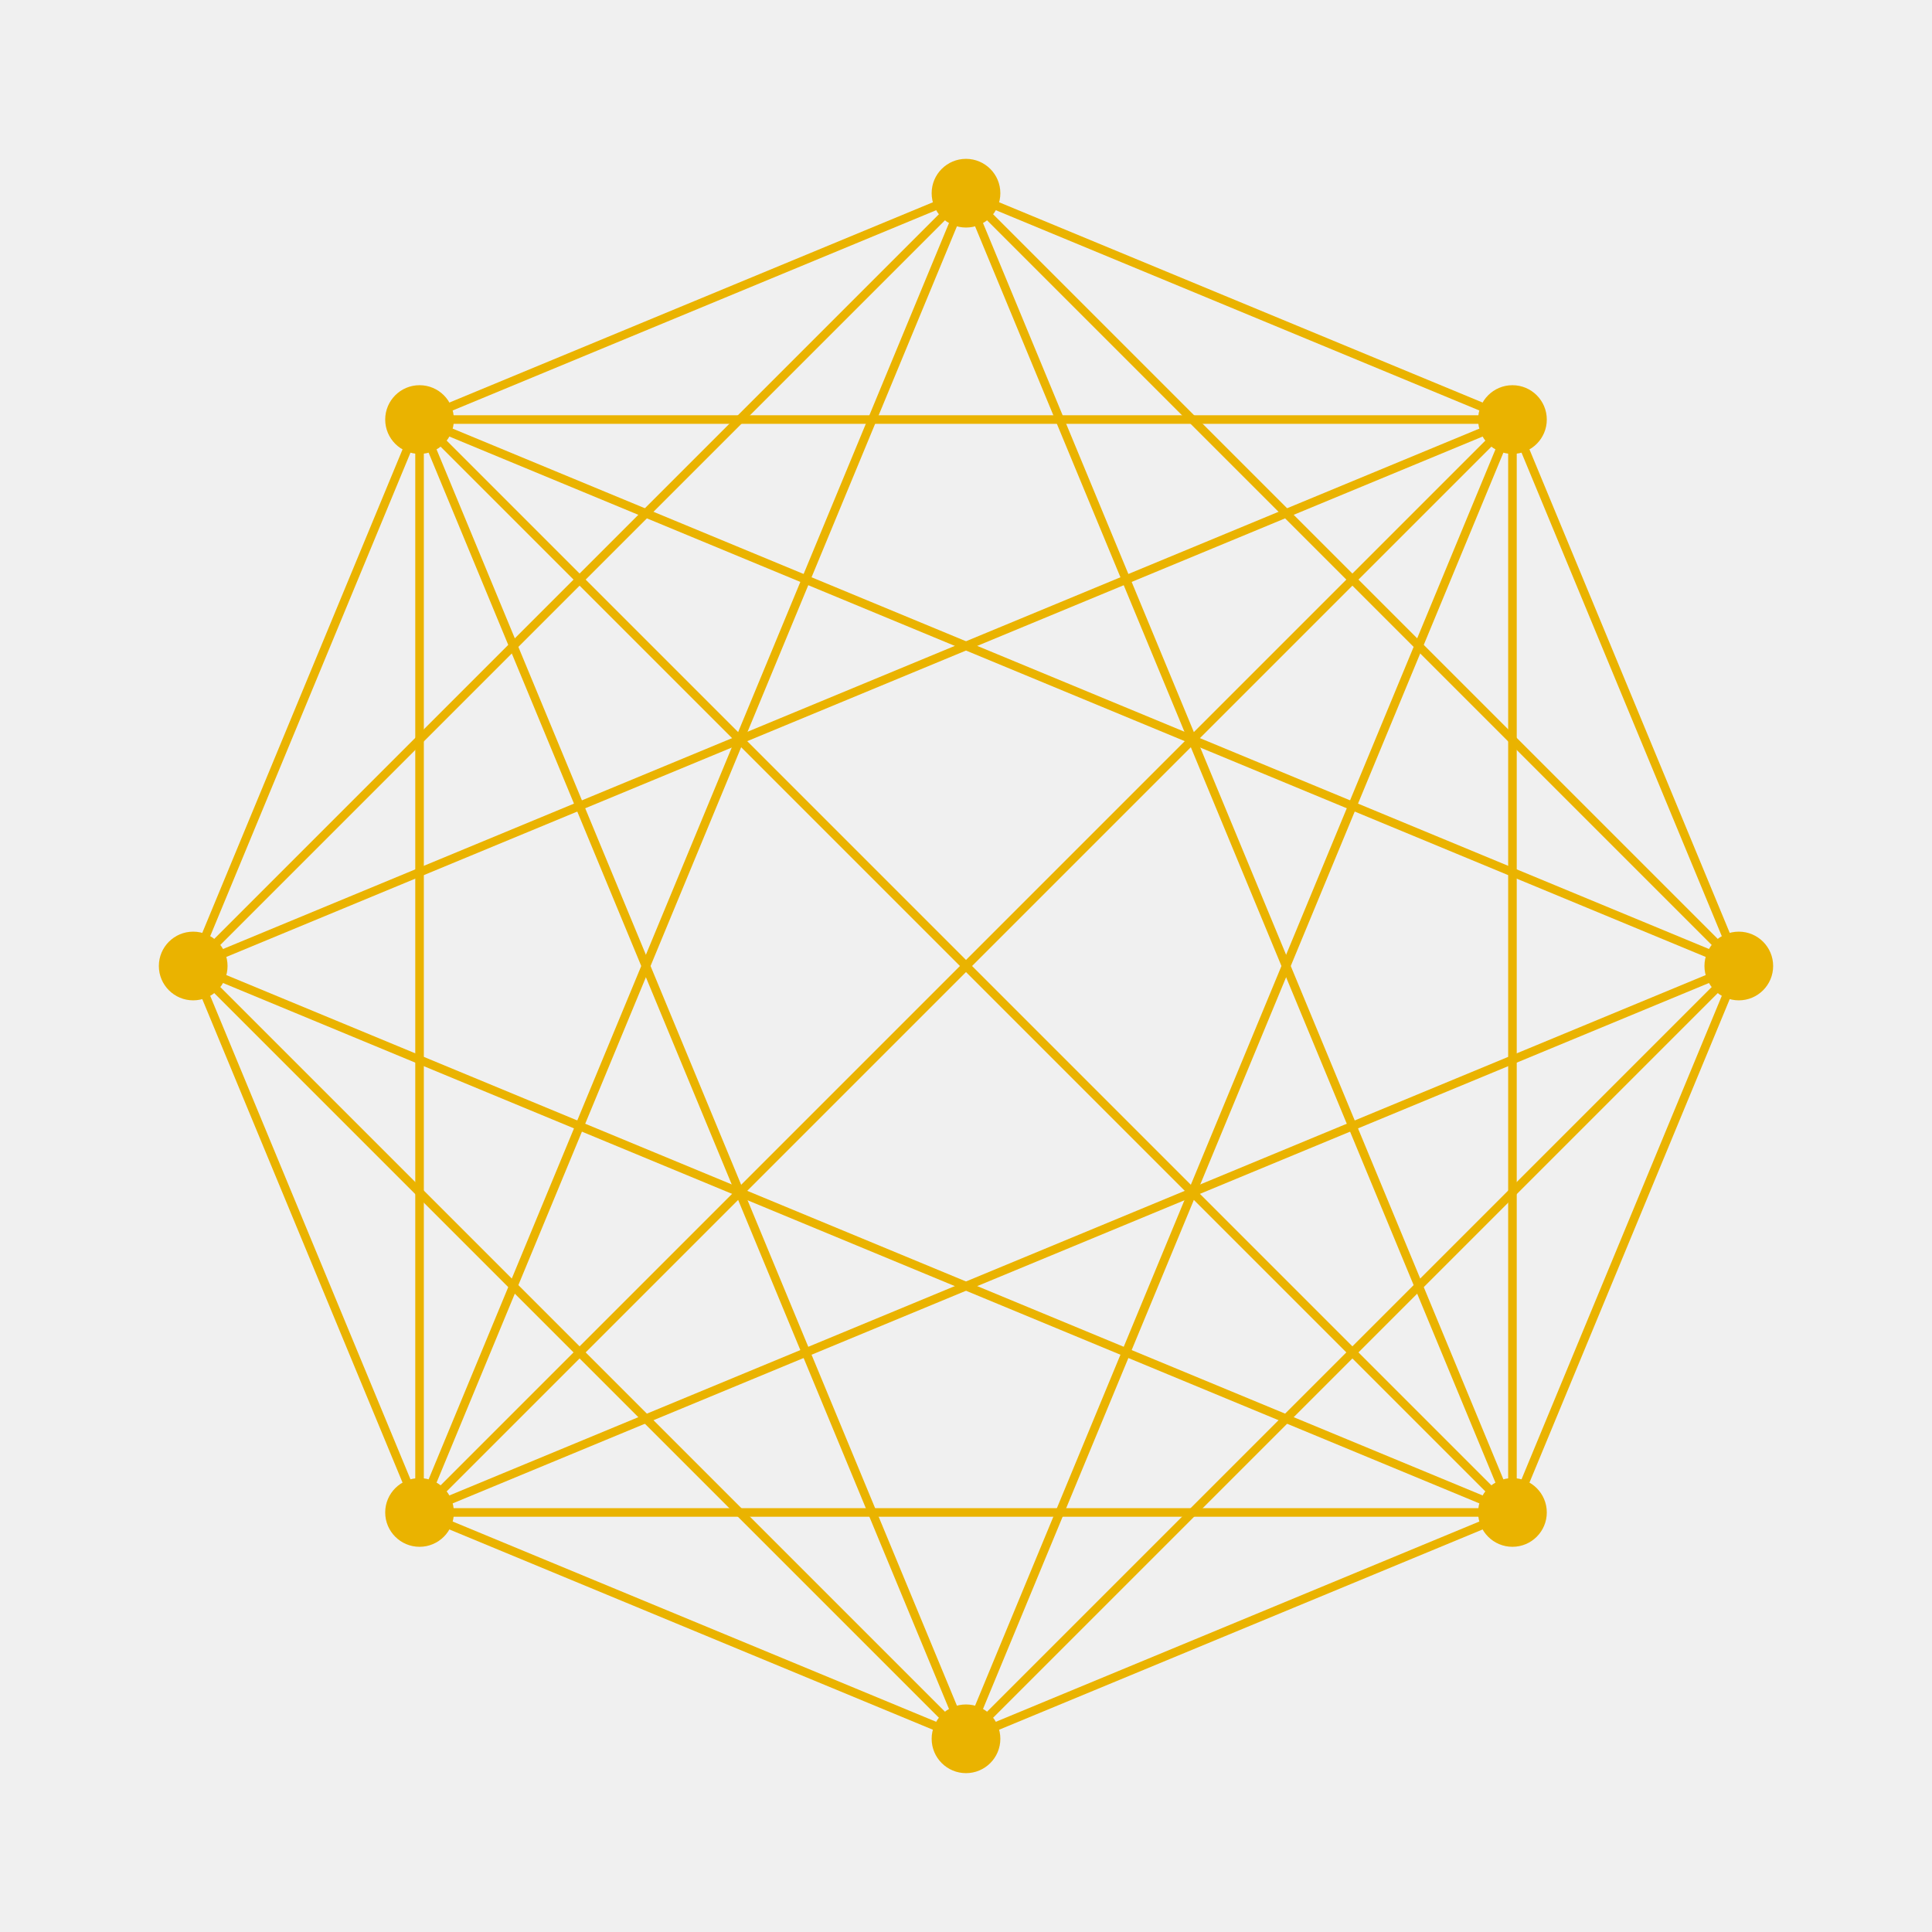
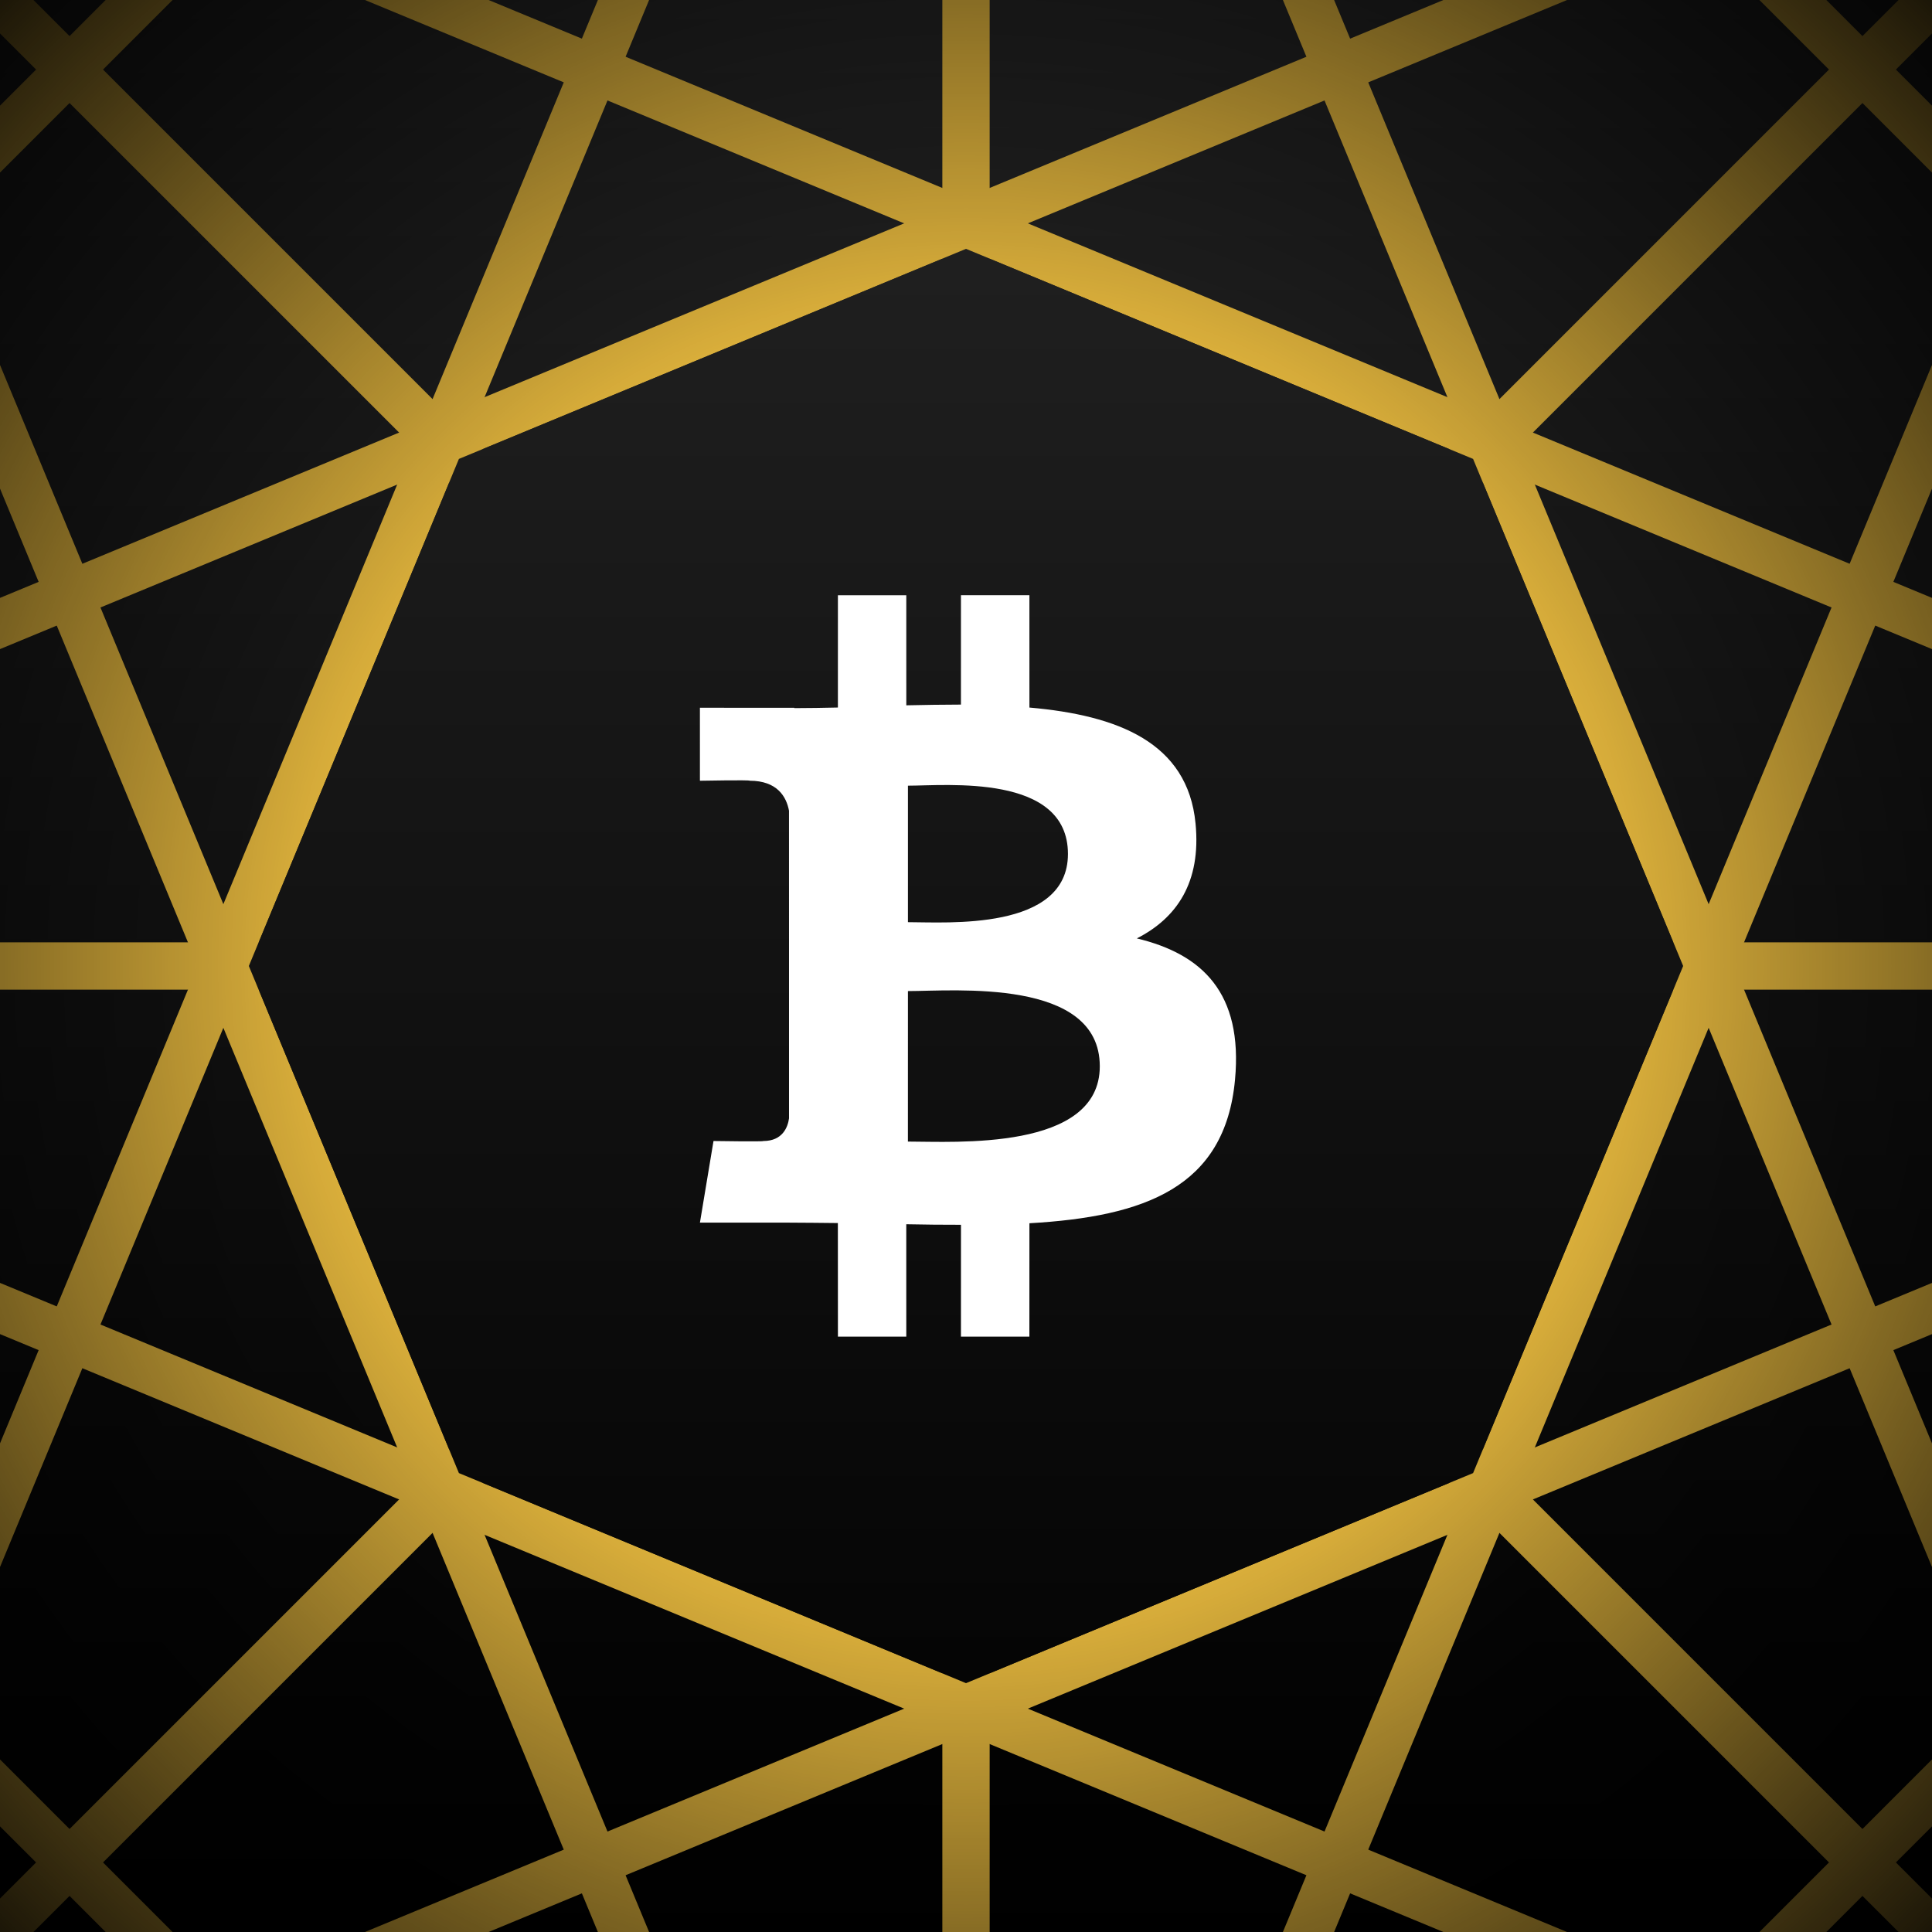
- <svg xmlns="http://www.w3.org/2000/svg" id="logo-svg" width="450" height="450" viewBox="0 0 450 450">
-   <line x1="405" y1="225" x2="352.279" y2="352.279" stroke="#EAB300" stroke-opacity="1" stroke-width="2" />
-   <line x1="405" y1="225" x2="225" y2="405" stroke="#EAB300" stroke-opacity="1" stroke-width="2" />
-   <line x1="405" y1="225" x2="97.721" y2="352.279" stroke="#EAB300" stroke-opacity="1" stroke-width="2" />
-   <line x1="405" y1="225" x2="97.721" y2="97.721" stroke="#EAB300" stroke-opacity="1" stroke-width="2" />
-   <line x1="405" y1="225" x2="225" y2="45" stroke="#EAB300" stroke-opacity="1" stroke-width="2" />
-   <line x1="405" y1="225" x2="352.279" y2="97.721" stroke="#EAB300" stroke-opacity="1" stroke-width="2" />
-   <line x1="352.279" y1="352.279" x2="225" y2="405" stroke="#EAB300" stroke-opacity="1" stroke-width="2" />
-   <line x1="352.279" y1="352.279" x2="97.721" y2="352.279" stroke="#EAB300" stroke-opacity="1" stroke-width="2" />
-   <line x1="352.279" y1="352.279" x2="45" y2="225" stroke="#EAB300" stroke-opacity="1" stroke-width="2" />
-   <line x1="352.279" y1="352.279" x2="97.721" y2="97.721" stroke="#EAB300" stroke-opacity="1" stroke-width="2" />
-   <line x1="352.279" y1="352.279" x2="225" y2="45" stroke="#EAB300" stroke-opacity="1" stroke-width="2" />
-   <line x1="352.279" y1="352.279" x2="352.279" y2="97.721" stroke="#EAB300" stroke-opacity="1" stroke-width="2" />
-   <line x1="225" y1="405" x2="97.721" y2="352.279" stroke="#EAB300" stroke-opacity="1" stroke-width="2" />
-   <line x1="225" y1="405" x2="45" y2="225" stroke="#EAB300" stroke-opacity="1" stroke-width="2" />
-   <line x1="225" y1="405" x2="97.721" y2="97.721" stroke="#EAB300" stroke-opacity="1" stroke-width="2" />
-   <line x1="225" y1="405" x2="352.279" y2="97.721" stroke="#EAB300" stroke-opacity="1" stroke-width="2" />
-   <line x1="97.721" y1="352.279" x2="45" y2="225" stroke="#EAB300" stroke-opacity="1" stroke-width="2" />
-   <line x1="97.721" y1="352.279" x2="97.721" y2="97.721" stroke="#EAB300" stroke-opacity="1" stroke-width="2" />
-   <line x1="97.721" y1="352.279" x2="225" y2="45" stroke="#EAB300" stroke-opacity="1" stroke-width="2" />
-   <line x1="97.721" y1="352.279" x2="352.279" y2="97.721" stroke="#EAB300" stroke-opacity="1" stroke-width="2" />
-   <line x1="45" y1="225" x2="97.721" y2="97.721" stroke="#EAB300" stroke-opacity="1" stroke-width="2" />
-   <line x1="45" y1="225" x2="225" y2="45" stroke="#EAB300" stroke-opacity="1" stroke-width="2" />
-   <line x1="45" y1="225" x2="352.279" y2="97.721" stroke="#EAB300" stroke-opacity="1" stroke-width="2" />
-   <line x1="97.721" y1="97.721" x2="225" y2="45" stroke="#EAB300" stroke-opacity="1" stroke-width="2" />
-   <line x1="97.721" y1="97.721" x2="352.279" y2="97.721" stroke="#EAB300" stroke-opacity="1" stroke-width="2" />
-   <line x1="225" y1="45" x2="352.279" y2="97.721" stroke="#EAB300" stroke-opacity="1" stroke-width="2" />
-   <circle cx="405" cy="225" r="8" fill="#EAB300" />
-   <circle cx="352.279" cy="352.279" r="8" fill="#EAB300" />
-   <circle cx="225" cy="405" r="8" fill="#EAB300" />
-   <circle cx="97.721" cy="352.279" r="8" fill="#EAB300" />
-   <circle cx="45" cy="225" r="8" fill="#EAB300" />
-   <circle cx="97.721" cy="97.721" r="8" fill="#EAB300" />
-   <circle cx="225" cy="45" r="8" fill="#EAB300" />
-   <circle cx="352.279" cy="97.721" r="8" fill="#EAB300" />
+ <svg xmlns="http://www.w3.org/2000/svg" viewBox="0 0 450 450" width="1024" height="1024">
+   <defs>
+     <linearGradient id="bg" x1="0" y1="0" x2="0" y2="1">
+       <stop offset="0" stop-color="#242424" />
+       <stop offset="1" stop-color="#000000" />
+     </linearGradient>
+     <linearGradient id="bgG" gradientUnits="userSpaceOnUse" x1="0" y1="128.017" x2="0" y2="321.983">
+       <stop offset="0" stop-color="#242424" />
+       <stop offset="1" stop-color="#000000" />
+     </linearGradient>
+     <radialGradient id="vig" cx="0.5" cy="0.5" r="0.72">
+       <stop offset="0.45" stop-color="#000" stop-opacity="0" />
+       <stop offset="1" stop-color="#000" stop-opacity="0.92" />
+     </radialGradient>
+   </defs>
+   <rect width="450" height="450" fill="url(#bg)" />
+   <g stroke="#E2B53D" stroke-width="4.75" transform="translate(225 225) scale(2.32) translate(-225 -225)">
+     <line x1="405.000" y1="225.000" x2="352.279" y2="352.279" />
+     <line x1="405.000" y1="225.000" x2="225.000" y2="405.000" />
+     <line x1="405.000" y1="225.000" x2="97.721" y2="352.279" />
+     <line x1="405.000" y1="225.000" x2="45.000" y2="225.000" />
+     <line x1="405.000" y1="225.000" x2="97.721" y2="97.721" />
+     <line x1="405.000" y1="225.000" x2="225.000" y2="45.000" />
+     <line x1="405.000" y1="225.000" x2="352.279" y2="97.721" />
+     <line x1="352.279" y1="352.279" x2="225.000" y2="405.000" />
+     <line x1="352.279" y1="352.279" x2="97.721" y2="352.279" />
+     <line x1="352.279" y1="352.279" x2="45.000" y2="225.000" />
+     <line x1="352.279" y1="352.279" x2="97.721" y2="97.721" />
+     <line x1="352.279" y1="352.279" x2="225.000" y2="45.000" />
+     <line x1="352.279" y1="352.279" x2="352.279" y2="97.721" />
+     <line x1="225.000" y1="405.000" x2="97.721" y2="352.279" />
+     <line x1="225.000" y1="405.000" x2="45.000" y2="225.000" />
+     <line x1="225.000" y1="405.000" x2="97.721" y2="97.721" />
+     <line x1="225.000" y1="405.000" x2="225.000" y2="45.000" />
+     <line x1="225.000" y1="405.000" x2="352.279" y2="97.721" />
+     <line x1="97.721" y1="352.279" x2="45.000" y2="225.000" />
+     <line x1="97.721" y1="352.279" x2="97.721" y2="97.721" />
+     <line x1="97.721" y1="352.279" x2="225.000" y2="45.000" />
+     <line x1="97.721" y1="352.279" x2="352.279" y2="97.721" />
+     <line x1="45.000" y1="225.000" x2="97.721" y2="97.721" />
+     <line x1="45.000" y1="225.000" x2="225.000" y2="45.000" />
+     <line x1="45.000" y1="225.000" x2="352.279" y2="97.721" />
+     <line x1="97.721" y1="97.721" x2="225.000" y2="45.000" />
+     <line x1="97.721" y1="97.721" x2="352.279" y2="97.721" />
+     <line x1="225.000" y1="45.000" x2="352.279" y2="97.721" />
+   </g>
+   <g fill="#E2B53D" transform="translate(225 225) scale(2.32) translate(-225 -225)">
+     <circle cx="405.000" cy="225.000" r="8" />
+     <circle cx="352.279" cy="352.279" r="8" />
+     <circle cx="225.000" cy="405.000" r="8" />
+     <circle cx="97.721" cy="352.279" r="8" />
+     <circle cx="45.000" cy="225.000" r="8" />
+     <circle cx="97.721" cy="97.721" r="8" />
+     <circle cx="225.000" cy="45.000" r="8" />
+     <circle cx="352.279" cy="97.721" r="8" />
+   </g>
+   <rect width="450" height="450" fill="url(#vig)" />
+   <polygon points="297.00,225.00 275.91,275.91 225.00,297.00 174.09,275.91 153.00,225.00 174.09,174.09 225.00,153.00 275.91,174.09" fill="url(#bgG)" transform="translate(225 225) scale(2.32) translate(-225 -225)" />
+   <g transform="translate(225 225) scale(0.496) translate(-136.8 -180)">
+     <path d="M217.021,167.042c18.631-9.483,30.288-26.184,27.565-54.007c-3.667-38.023-36.526-50.773-78.006-54.404l-0.008-52.741 h-32.139l-0.009,51.354c-8.456,0-17.076,0.166-25.657,0.338L108.76,5.897l-32.11-0.003l-0.006,52.728 c-6.959,0.142-13.793,0.277-20.466,0.277v-0.156l-44.33-0.018l0.006,34.282c0,0,23.734-0.446,23.343-0.013 c13.013,0.009,17.262,7.559,18.484,14.076l0.01,60.083v84.397c-0.573,4.09-2.984,10.625-12.083,10.637 c0.414,0.364-23.379-0.004-23.379-0.004l-6.375,38.335h41.817c7.792,0.009,15.448,0.13,22.959,0.19l0.028,53.338l32.102,0.009 l-0.009-52.779c8.832,0.18,17.357,0.258,25.684,0.247l-0.009,52.532h32.138l0.018-53.249c54.022-3.1,91.842-16.697,96.544-67.385 C266.916,192.612,247.692,174.396,217.021,167.042z M109.535,95.321c18.126,0,75.132-5.767,75.14,32.064 c-0.008,36.269-56.996,32.032-75.14,32.032V95.321z M109.521,262.447l0.014-70.672c21.778-0.006,90.085-6.261,90.094,35.32 C199.638,266.971,131.313,262.431,109.521,262.447z" fill="#fff" />
+   </g>
</svg>
